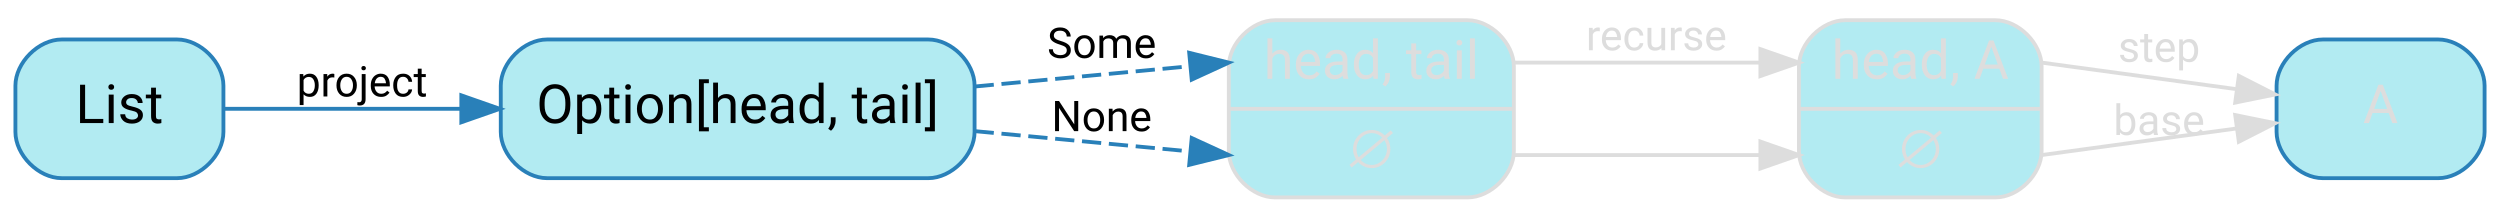
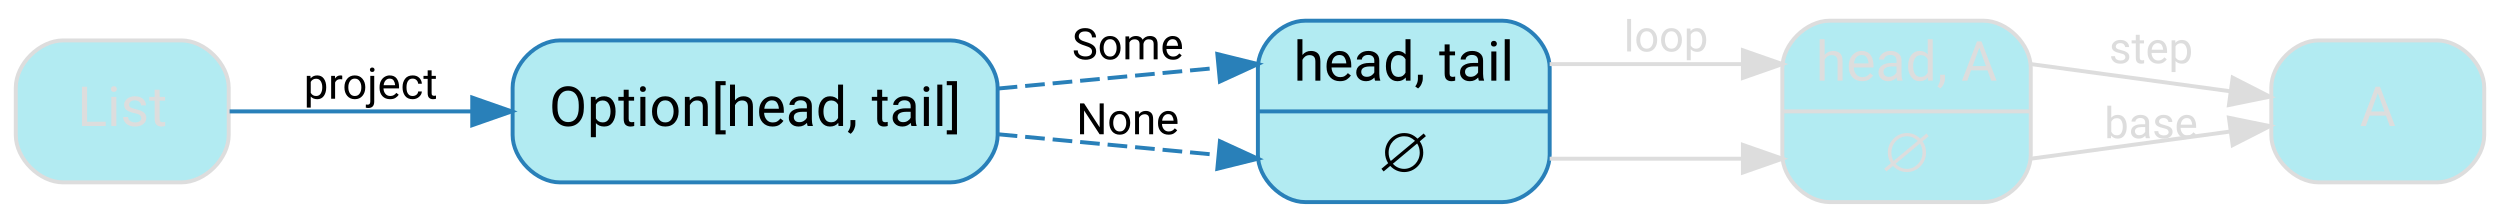
- <svg xmlns="http://www.w3.org/2000/svg" width="649pt" height="56pt" viewBox="0.00 0.00 649.00 55.50">
+ <svg xmlns="http://www.w3.org/2000/svg" width="634pt" height="56pt" viewBox="0.00 0.00 634.00 55.50">
  <g id="graph0" class="graph" transform="scale(1 1) rotate(0) translate(4 51.5)">
    <g id="node1" class="node">
-       <path fill="#b2ebf2" stroke="#2980b9" d="M42,-41.5C42,-41.5 12,-41.5 12,-41.5 6,-41.5 0,-35.5 0,-29.5 0,-29.5 0,-17.5 0,-17.5 0,-11.5 6,-5.5 12,-5.5 12,-5.5 42,-5.5 42,-5.5 48,-5.5 54,-11.5 54,-17.5 54,-17.5 54,-29.5 54,-29.5 54,-35.5 48,-41.5 42,-41.5" />
-       <text text-anchor="middle" x="27" y="-19.8" font-family="Segoe UI,Roboto,Helvetica,Arial,sans-serif" font-size="14.00" fill="#000000">List</text>
+       <path fill="#b2ebf2" stroke="#2980b9" d="M327,-.5C327,-.5 377,-.5 377,-.5 383,-.5 389,-6.5 389,-12.5 389,-12.5 389,-34.5 389,-34.5 389,-40.5 383,-46.5 377,-46.5 377,-46.5 327,-46.5 327,-46.5 321,-46.5 315,-40.5 315,-34.5 315,-34.5 315,-12.5 315,-12.5 315,-6.5 321,-.5 327,-.5" />
+       <text text-anchor="middle" x="352" y="-31.3" font-family="Segoe UI,Roboto,Helvetica,Arial,sans-serif" font-size="14.00" fill="#000000">head, tail</text>
+       <polyline fill="none" stroke="#2980b9" points="315,-23.5 389,-23.5 " />
+       <text text-anchor="middle" x="352" y="-8.3" font-family="Segoe UI,Roboto,Helvetica,Arial,sans-serif" font-size="14.00" fill="#000000">∅</text>
    </g>
-     <g id="node4" class="node">
+     <g id="node2" class="node">
+       <path fill="#b2ebf2" stroke="#dddddd" d="M460,-.5C460,-.5 499,-.5 499,-.5 505,-.5 511,-6.5 511,-12.5 511,-12.5 511,-34.5 511,-34.5 511,-40.5 505,-46.5 499,-46.5 499,-46.5 460,-46.5 460,-46.5 454,-46.5 448,-40.5 448,-34.5 448,-34.5 448,-12.5 448,-12.5 448,-6.5 454,-.5 460,-.5" />
+       <text text-anchor="middle" x="479.5" y="-31.3" font-family="Segoe UI,Roboto,Helvetica,Arial,sans-serif" font-size="14.00" fill="#dddddd">head, A</text>
+       <polyline fill="none" stroke="#dddddd" points="448,-23.5 511,-23.5 " />
+       <text text-anchor="middle" x="479.5" y="-8.3" font-family="Segoe UI,Roboto,Helvetica,Arial,sans-serif" font-size="14.00" fill="#dddddd">∅</text>
+     </g>
+     <g id="edge4" class="edge">
+       <path fill="none" stroke="#dddddd" d="M389,-35.5C389,-35.5 421.159,-35.5 437.991,-35.5" />
+       <polygon fill="#dddddd" stroke="#dddddd" points="438,-39 448,-35.5 438,-32 438,-39" />
+       <text text-anchor="middle" x="418.5" y="-38.7" font-family="Segoe UI,Roboto,Helvetica,Arial,sans-serif" font-size="11.00" fill="#dddddd">loop</text>
+     </g>
+     <g id="edge5" class="edge">
+       <path fill="none" stroke="#dddddd" d="M389,-11.5C389,-11.5 421.159,-11.5 437.991,-11.5" />
+       <polygon fill="#dddddd" stroke="#dddddd" points="438,-15 448,-11.5 438,-8 438,-15" />
+     </g>
+     <g id="node5" class="node">
+       <path fill="#b2ebf2" stroke="#dddddd" d="M614,-41.5C614,-41.5 584,-41.5 584,-41.5 578,-41.5 572,-35.5 572,-29.5 572,-29.5 572,-17.5 572,-17.5 572,-11.5 578,-5.5 584,-5.5 584,-5.5 614,-5.5 614,-5.5 620,-5.5 626,-11.5 626,-17.5 626,-17.5 626,-29.5 626,-29.5 626,-35.5 620,-41.5 614,-41.5" />
+       <text text-anchor="middle" x="599" y="-19.8" font-family="Segoe UI,Roboto,Helvetica,Arial,sans-serif" font-size="14.00" fill="#dddddd">A</text>
+     </g>
+     <g id="edge6" class="edge">
+       <path fill="none" stroke="#dddddd" d="M511,-35.5C511,-35.5 537.648,-31.866 561.616,-28.598" />
+       <polygon fill="#dddddd" stroke="#dddddd" points="562.203,-32.05 571.639,-27.231 561.257,-25.114 562.203,-32.05" />
+       <text text-anchor="middle" x="541.5" y="-35.7" font-family="Segoe UI,Roboto,Helvetica,Arial,sans-serif" font-size="11.00" fill="#dddddd">step</text>
+     </g>
+     <g id="edge7" class="edge">
+       <path fill="none" stroke="#dddddd" d="M511,-11.5C511,-11.5 537.648,-15.134 561.616,-18.402" />
+       <polygon fill="#dddddd" stroke="#dddddd" points="561.257,-21.886 571.639,-19.769 562.203,-14.95 561.257,-21.886" />
+       <text text-anchor="middle" x="541.5" y="-16.7" font-family="Segoe UI,Roboto,Helvetica,Arial,sans-serif" font-size="11.00" fill="#dddddd">base</text>
+     </g>
+     <g id="node3" class="node">
      <path fill="#b2ebf2" stroke="#2980b9" d="M237,-41.5C237,-41.5 138,-41.5 138,-41.5 132,-41.5 126,-35.5 126,-29.5 126,-29.5 126,-17.5 126,-17.5 126,-11.5 132,-5.5 138,-5.5 138,-5.5 237,-5.5 237,-5.5 243,-5.5 249,-11.5 249,-17.5 249,-17.5 249,-29.5 249,-29.5 249,-35.5 243,-41.5 237,-41.5" />
      <text text-anchor="middle" x="187.5" y="-19.8" font-family="Segoe UI,Roboto,Helvetica,Arial,sans-serif" font-size="14.00" fill="#000000">Option[head, tail]</text>
-     </g>
-     <g id="edge1" class="edge">
-       <path fill="none" stroke="#2980b9" d="M54.227,-23.5C71.135,-23.5 93.728,-23.5 115.503,-23.5" />
-       <polygon fill="#2980b9" stroke="#2980b9" points="115.76,-27 125.76,-23.5 115.76,-20 115.76,-27" />
-       <text text-anchor="middle" x="90" y="-26.7" font-family="Segoe UI,Roboto,Helvetica,Arial,sans-serif" font-size="11.00" fill="#000000">project</text>
-     </g>
-     <g id="node2" class="node">
-       <path fill="#b2ebf2" stroke="#dddddd" d="M327,-.5C327,-.5 377,-.5 377,-.5 383,-.5 389,-6.5 389,-12.5 389,-12.5 389,-34.5 389,-34.5 389,-40.5 383,-46.5 377,-46.5 377,-46.5 327,-46.5 327,-46.5 321,-46.5 315,-40.5 315,-34.5 315,-34.5 315,-12.5 315,-12.5 315,-6.5 321,-.5 327,-.5" />
-       <text text-anchor="middle" x="352" y="-31.3" font-family="Segoe UI,Roboto,Helvetica,Arial,sans-serif" font-size="14.00" fill="#dddddd">head, tail</text>
-       <polyline fill="none" stroke="#dddddd" points="315,-23.5 389,-23.5 " />
-       <text text-anchor="middle" x="352" y="-8.3" font-family="Segoe UI,Roboto,Helvetica,Arial,sans-serif" font-size="14.00" fill="#dddddd">∅</text>
-     </g>
-     <g id="node3" class="node">
-       <path fill="#b2ebf2" stroke="#dddddd" d="M475,-.5C475,-.5 514,-.5 514,-.5 520,-.5 526,-6.5 526,-12.5 526,-12.5 526,-34.5 526,-34.5 526,-40.5 520,-46.5 514,-46.5 514,-46.5 475,-46.5 475,-46.5 469,-46.5 463,-40.5 463,-34.5 463,-34.5 463,-12.5 463,-12.5 463,-6.5 469,-.5 475,-.5" />
-       <text text-anchor="middle" x="494.5" y="-31.3" font-family="Segoe UI,Roboto,Helvetica,Arial,sans-serif" font-size="14.00" fill="#dddddd">head, A</text>
-       <polyline fill="none" stroke="#dddddd" points="463,-23.5 526,-23.5 " />
-       <text text-anchor="middle" x="494.5" y="-8.3" font-family="Segoe UI,Roboto,Helvetica,Arial,sans-serif" font-size="14.00" fill="#dddddd">∅</text>
-     </g>
-     <g id="edge4" class="edge">
-       <path fill="none" stroke="#dddddd" d="M389,-35.5C389,-35.5 432.377,-35.5 452.711,-35.5" />
-       <polygon fill="#dddddd" stroke="#dddddd" points="453,-39 463,-35.5 453,-32 453,-39" />
-       <text text-anchor="middle" x="426" y="-38.7" font-family="Segoe UI,Roboto,Helvetica,Arial,sans-serif" font-size="11.00" fill="#dddddd">recurse</text>
-     </g>
-     <g id="edge5" class="edge">
-       <path fill="none" stroke="#dddddd" d="M389,-11.5C389,-11.5 432.377,-11.5 452.711,-11.5" />
-       <polygon fill="#dddddd" stroke="#dddddd" points="453,-15 463,-11.5 453,-8 453,-15" />
-     </g>
-     <g id="node5" class="node">
-       <path fill="#b2ebf2" stroke="#2980b9" d="M629,-41.5C629,-41.5 599,-41.5 599,-41.5 593,-41.5 587,-35.5 587,-29.5 587,-29.5 587,-17.5 587,-17.5 587,-11.5 593,-5.5 599,-5.5 599,-5.5 629,-5.5 629,-5.5 635,-5.5 641,-11.5 641,-17.5 641,-17.5 641,-29.5 641,-29.5 641,-35.5 635,-41.5 629,-41.5" />
-       <text text-anchor="middle" x="614" y="-19.8" font-family="Segoe UI,Roboto,Helvetica,Arial,sans-serif" font-size="14.00" fill="#dddddd">A</text>
-     </g>
-     <g id="edge6" class="edge">
-       <path fill="none" stroke="#dddddd" d="M526,-35.5C526,-35.5 552.648,-31.866 576.616,-28.598" />
-       <polygon fill="#dddddd" stroke="#dddddd" points="577.203,-32.05 586.639,-27.231 576.257,-25.114 577.203,-32.05" />
-       <text text-anchor="middle" x="556.5" y="-35.7" font-family="Segoe UI,Roboto,Helvetica,Arial,sans-serif" font-size="11.00" fill="#dddddd">step</text>
-     </g>
-     <g id="edge7" class="edge">
-       <path fill="none" stroke="#dddddd" d="M526,-11.5C526,-11.5 552.648,-15.134 576.616,-18.402" />
-       <polygon fill="#dddddd" stroke="#dddddd" points="576.257,-21.886 586.639,-19.769 577.203,-14.95 576.257,-21.886" />
-       <text text-anchor="middle" x="556.5" y="-16.7" font-family="Segoe UI,Roboto,Helvetica,Arial,sans-serif" font-size="11.00" fill="#dddddd">base</text>
    </g>
    <g id="edge2" class="edge">
      <path fill="none" stroke="#2980b9" stroke-dasharray="5,2" d="M249.009,-29.289C270.66,-31.327 292.657,-33.397 304.992,-34.558" />
      <polygon fill="#2980b9" stroke="#2980b9" points="304.716,-38.047 315,-35.5 305.372,-31.078 304.716,-38.047" />
      <text text-anchor="middle" x="282" y="-36.7" font-family="Segoe UI,Roboto,Helvetica,Arial,sans-serif" font-size="11.00" fill="#000000">Some</text>
    </g>
    <g id="edge3" class="edge">
      <path fill="none" stroke="#2980b9" stroke-dasharray="5,2" d="M249.009,-17.711C270.66,-15.673 292.657,-13.603 304.992,-12.442" />
      <polygon fill="#2980b9" stroke="#2980b9" points="305.372,-15.922 315,-11.5 304.716,-8.953 305.372,-15.922" />
      <text text-anchor="middle" x="282" y="-17.7" font-family="Segoe UI,Roboto,Helvetica,Arial,sans-serif" font-size="11.00" fill="#000000">None</text>
    </g>
+     <g id="node4" class="node">
+       <path fill="#b2ebf2" stroke="#dddddd" d="M42,-41.5C42,-41.5 12,-41.5 12,-41.5 6,-41.5 0,-35.5 0,-29.5 0,-29.5 0,-17.5 0,-17.5 0,-11.5 6,-5.5 12,-5.5 12,-5.5 42,-5.5 42,-5.5 48,-5.5 54,-11.5 54,-17.5 54,-17.5 54,-29.5 54,-29.5 54,-35.5 48,-41.5 42,-41.5" />
+       <text text-anchor="middle" x="27" y="-19.8" font-family="Segoe UI,Roboto,Helvetica,Arial,sans-serif" font-size="14.00" fill="#dddddd">List</text>
+     </g>
+     <g id="edge1" class="edge">
+       <path fill="none" stroke="#2980b9" d="M54.227,-23.5C71.135,-23.5 93.728,-23.5 115.503,-23.5" />
+       <polygon fill="#2980b9" stroke="#2980b9" points="115.76,-27 125.76,-23.5 115.76,-20 115.76,-27" />
+       <text text-anchor="middle" x="90" y="-26.7" font-family="Segoe UI,Roboto,Helvetica,Arial,sans-serif" font-size="11.00" fill="#000000">project</text>
+     </g>
  </g>
</svg>
